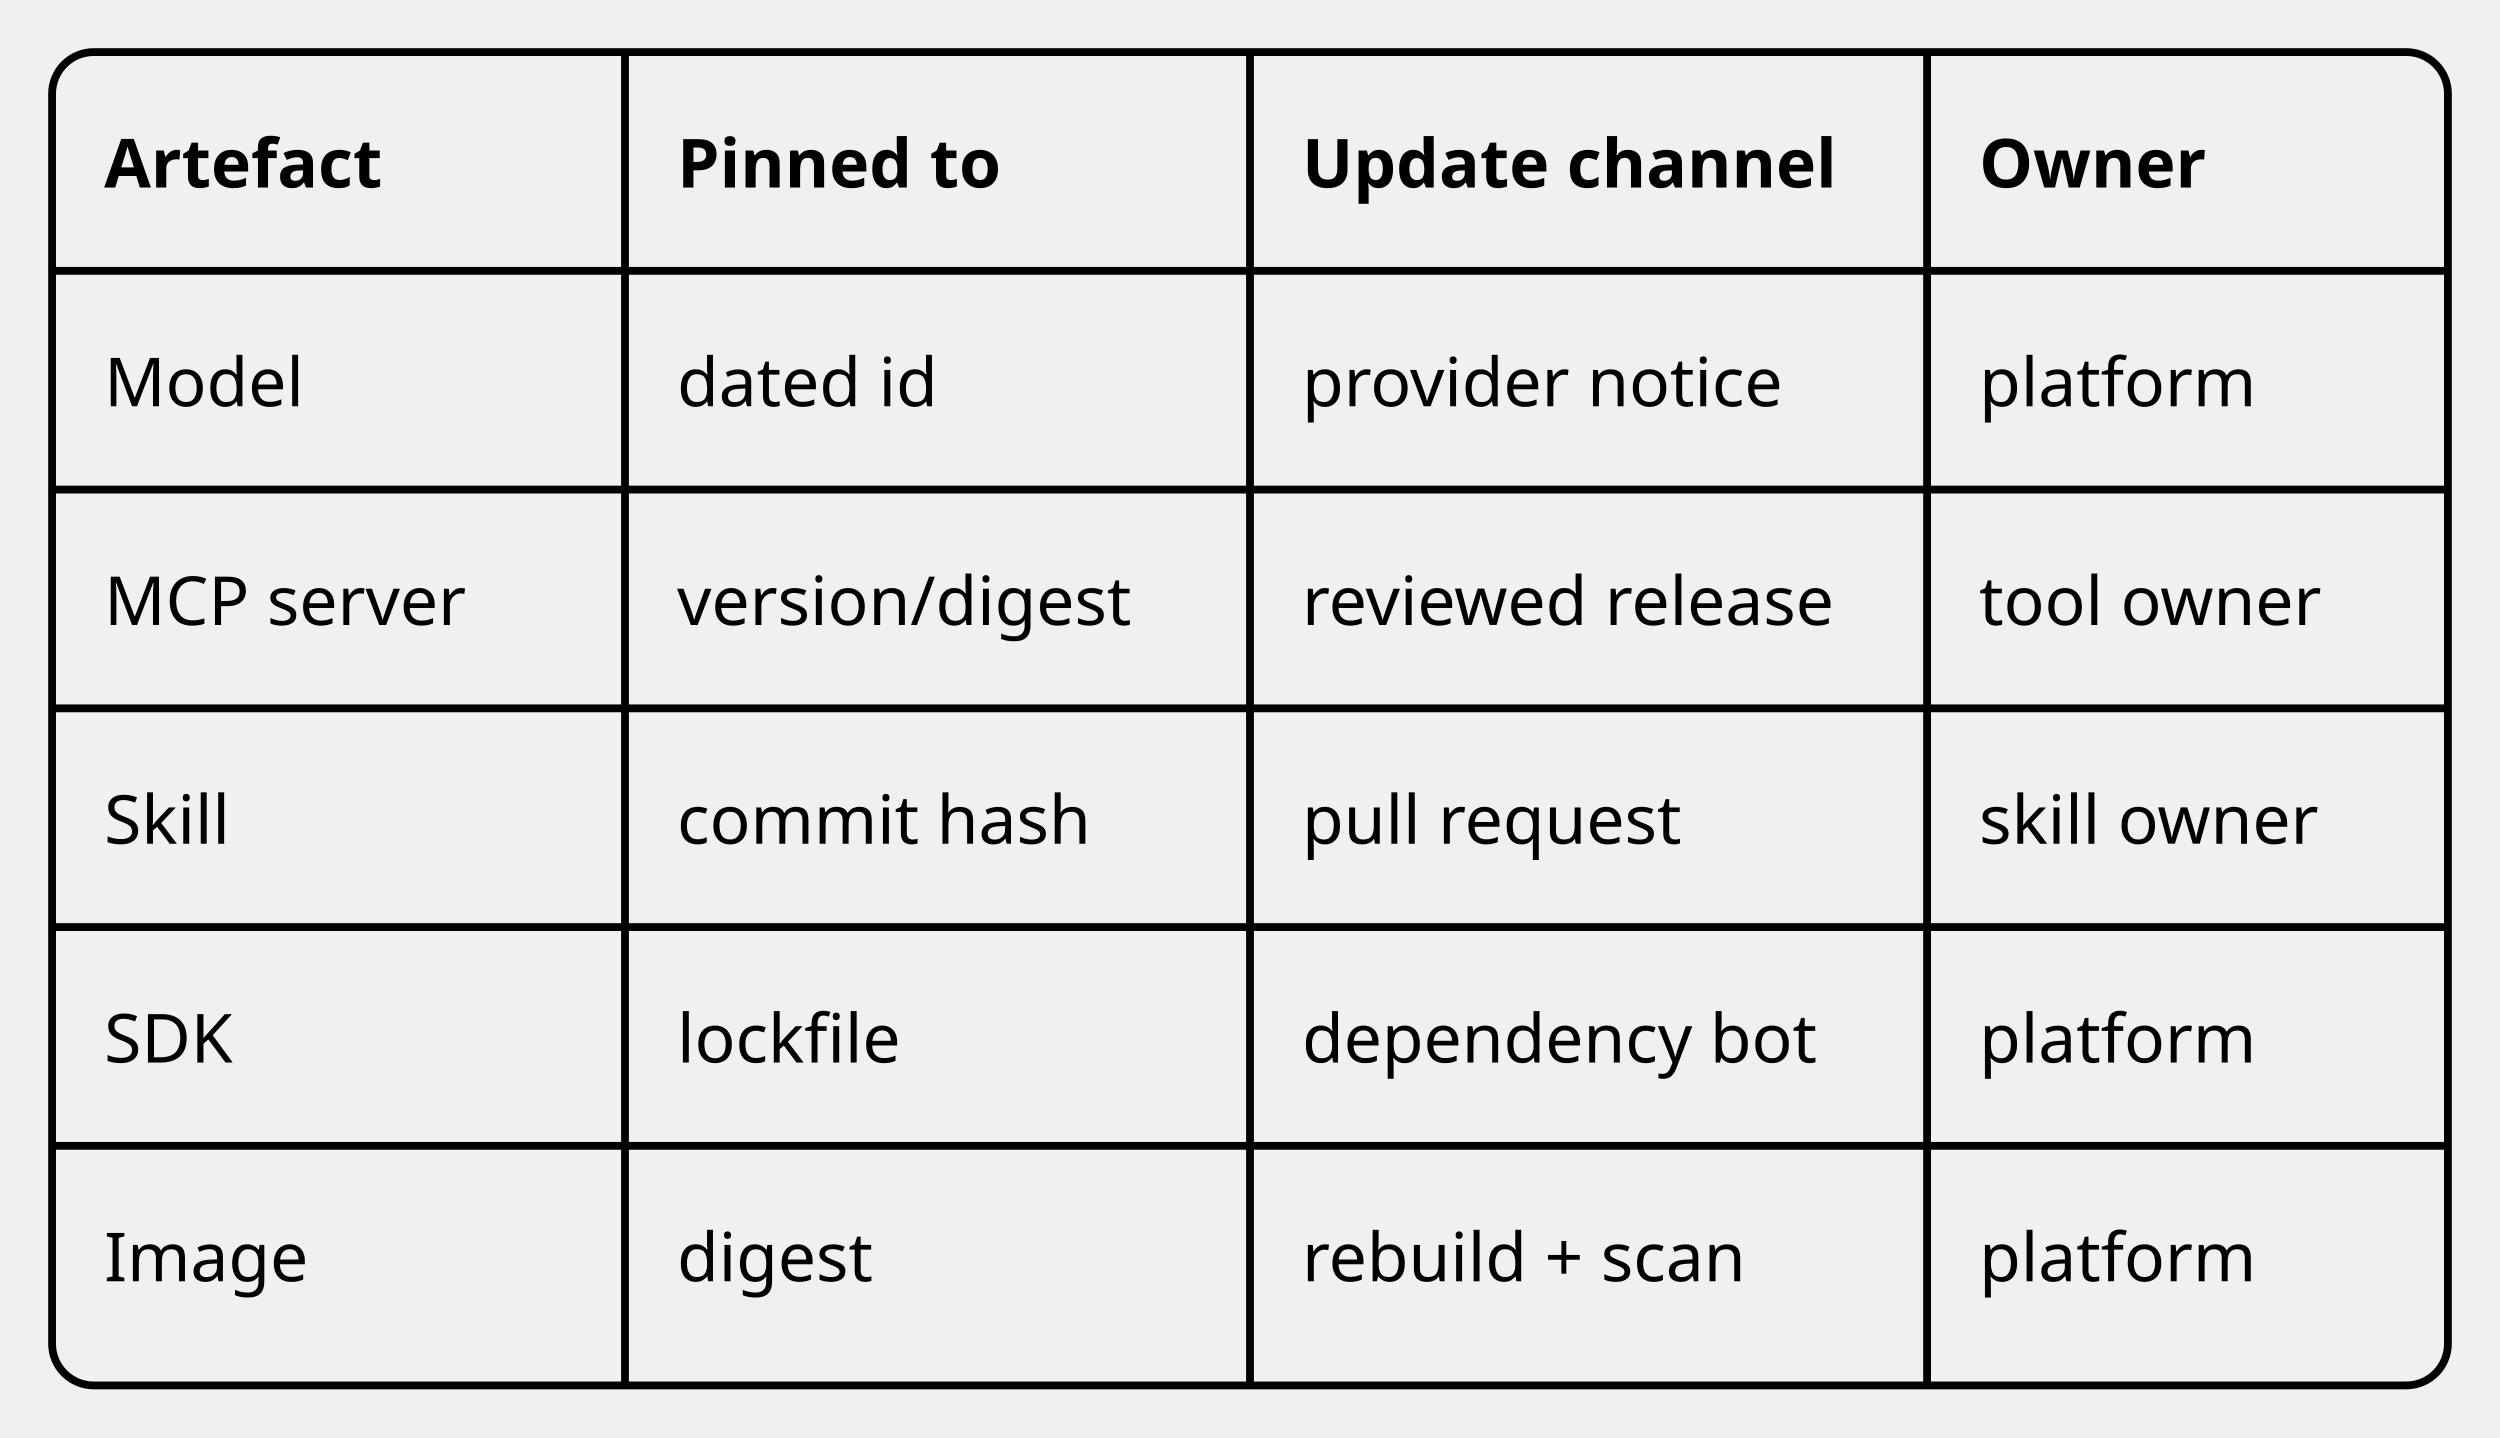
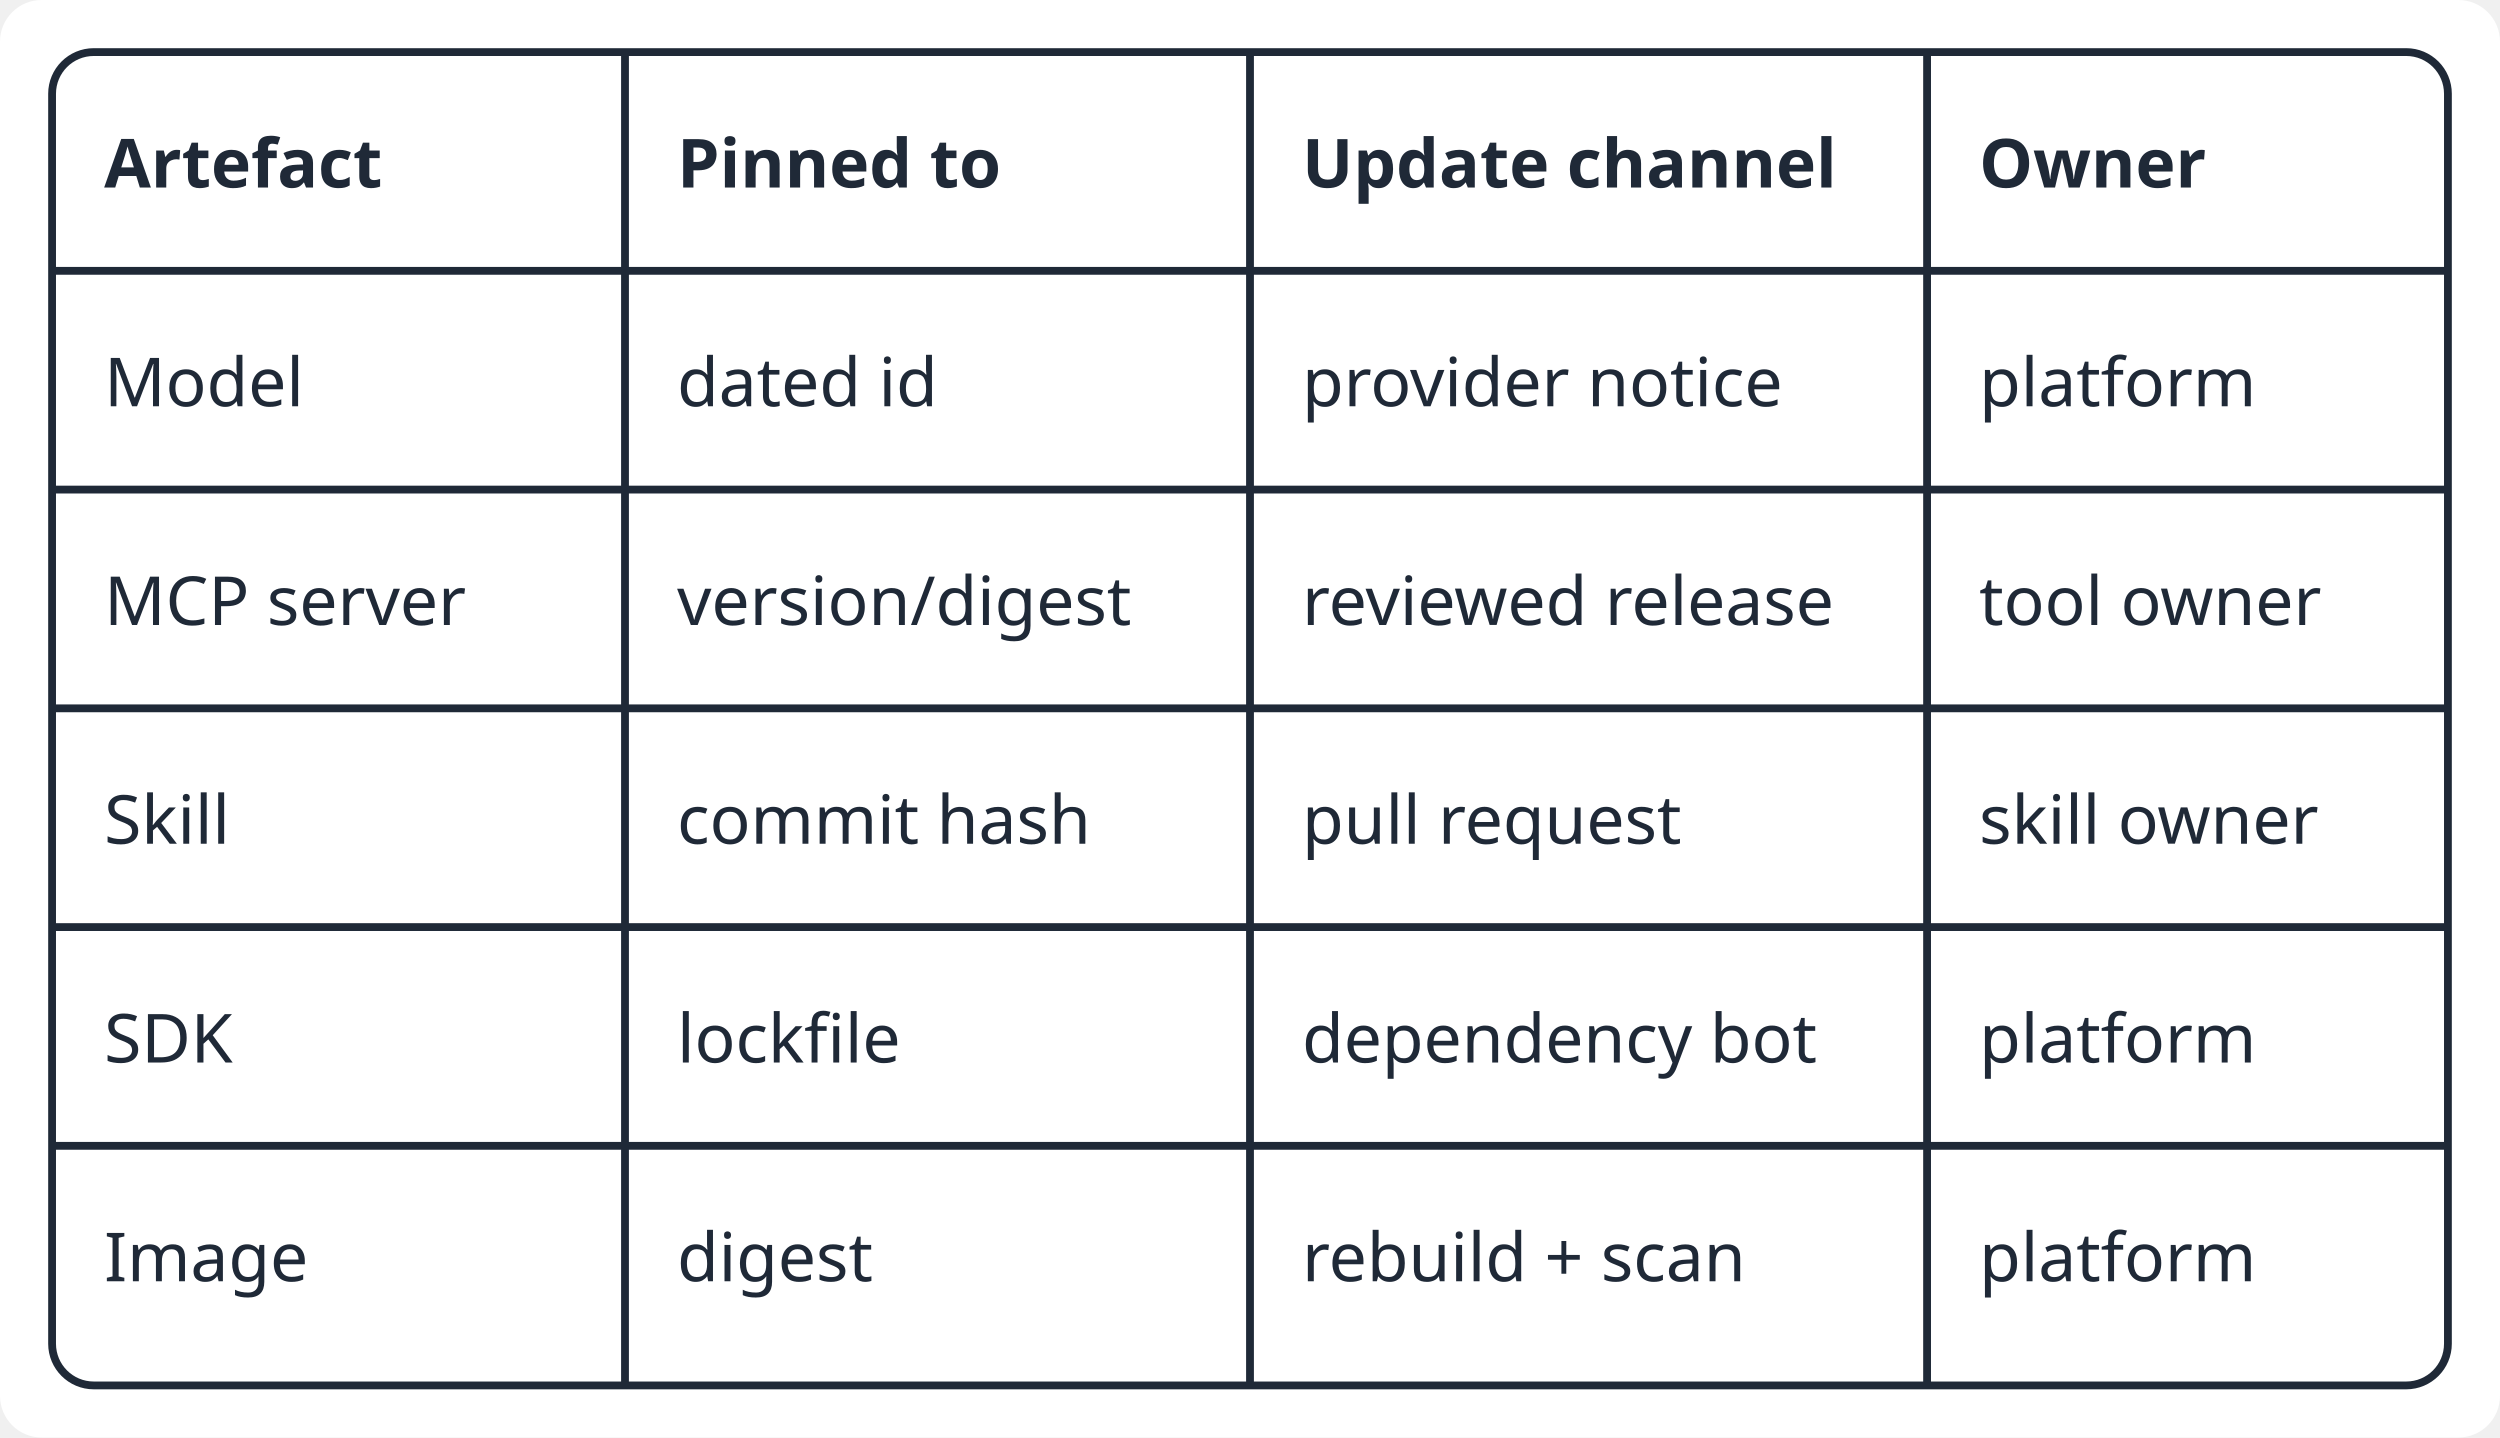
<svg xmlns="http://www.w3.org/2000/svg" viewBox="0 0 480 276" role="img" aria-labelledby="t d">
+   <style>svg{color:#1f2937}</style>
+   <rect class="oax-bg" x="0" y="0" width="480" height="276" rx="8" fill="#ffffff" />
  <g font-family="system-ui,sans-serif" stroke="currentColor" stroke-width="1.5" fill="none" font-size="13">
    <rect x="10" y="10" width="460" height="256" rx="8" />
    <line x1="10" y1="52" x2="470" y2="52" />
    <line x1="10" y1="94" x2="470" y2="94" />
    <line x1="10" y1="136" x2="470" y2="136" />
    <line x1="10" y1="178" x2="470" y2="178" />
    <line x1="10" y1="220" x2="470" y2="220" />
    <line x1="120" y1="10" x2="120" y2="266" />
    <line x1="240" y1="10" x2="240" y2="266" />
    <line x1="370" y1="10" x2="370" y2="266" />
    <g stroke="none">
      <text fill="currentColor" x="20" y="36" font-weight="700">Artefact</text>
      <text fill="currentColor" x="130" y="36" font-weight="700">Pinned to</text>
      <text fill="currentColor" x="250" y="36" font-weight="700">Update channel</text>
      <text fill="currentColor" x="380" y="36" font-weight="700">Owner</text>
      <text fill="currentColor" x="20" y="78">Model</text>
      <text fill="currentColor" x="130" y="78">dated id</text>
      <text fill="currentColor" x="250" y="78">provider notice</text>
      <text fill="currentColor" x="380" y="78">platform</text>
      <text fill="currentColor" x="20" y="120">MCP server</text>
      <text fill="currentColor" x="130" y="120">version/digest</text>
      <text fill="currentColor" x="250" y="120">reviewed release</text>
      <text fill="currentColor" x="380" y="120">tool owner</text>
      <text fill="currentColor" x="20" y="162">Skill</text>
      <text fill="currentColor" x="130" y="162">commit hash</text>
      <text fill="currentColor" x="250" y="162">pull request</text>
      <text fill="currentColor" x="380" y="162">skill owner</text>
      <text fill="currentColor" x="20" y="204">SDK</text>
      <text fill="currentColor" x="130" y="204">lockfile</text>
      <text fill="currentColor" x="250" y="204">dependency bot</text>
      <text fill="currentColor" x="380" y="204">platform</text>
      <text fill="currentColor" x="20" y="246">Image</text>
      <text fill="currentColor" x="130" y="246">digest</text>
      <text fill="currentColor" x="250" y="246">rebuild + scan</text>
      <text fill="currentColor" x="380" y="246">platform</text>
    </g>
  </g>
</svg>
